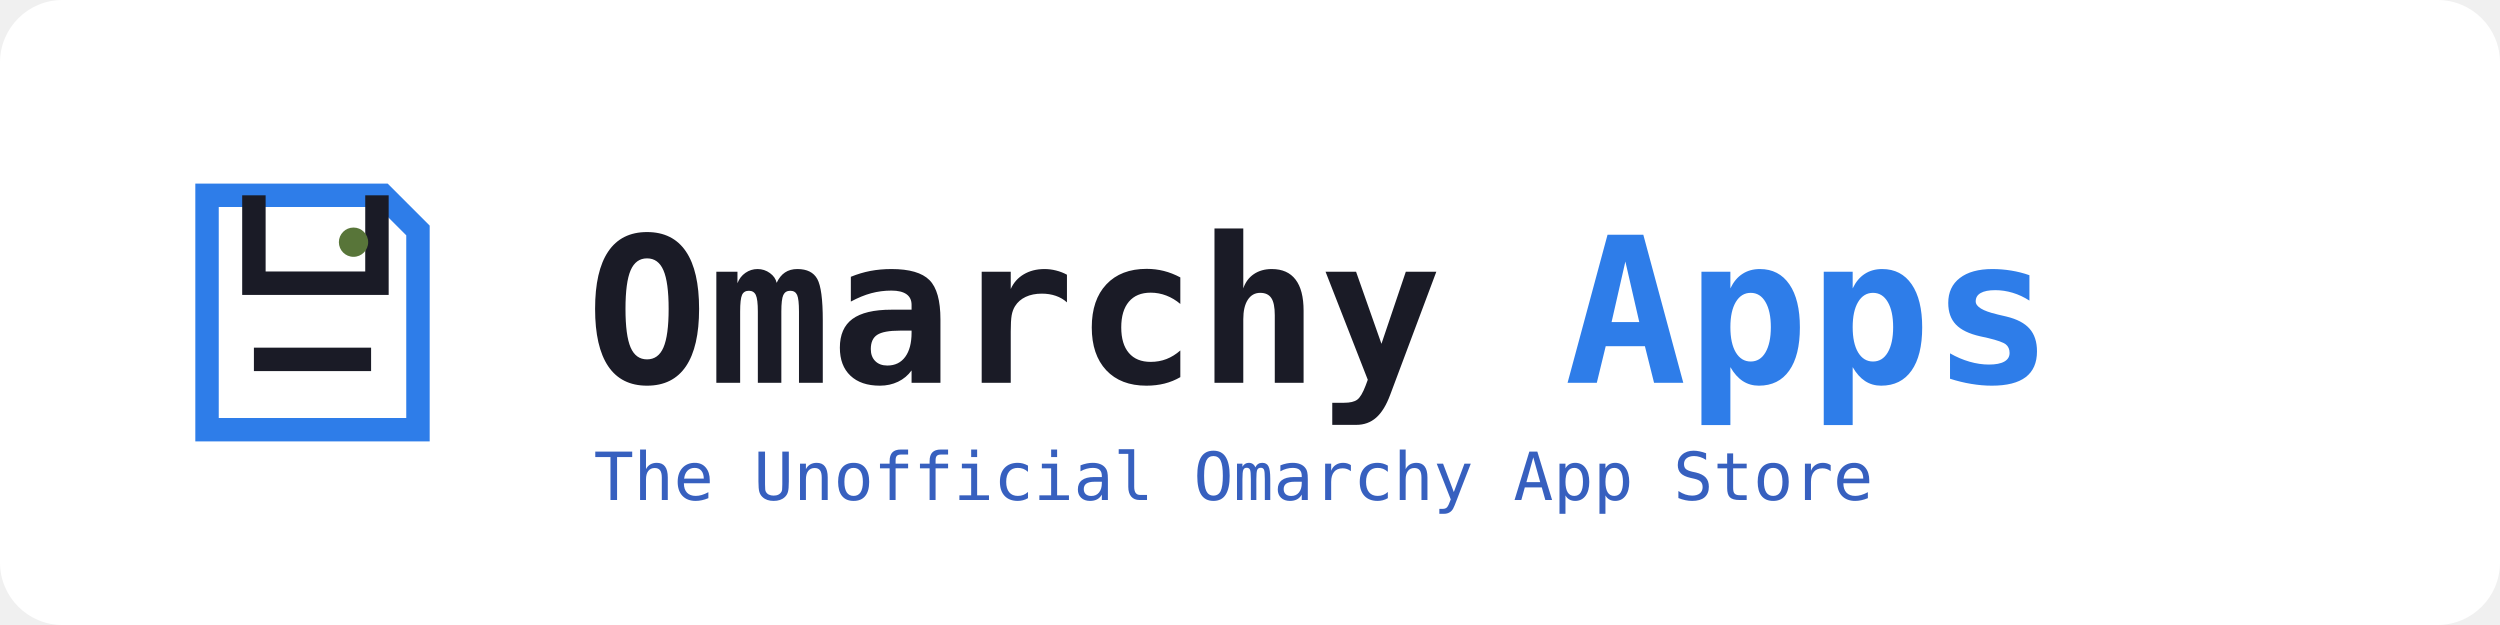
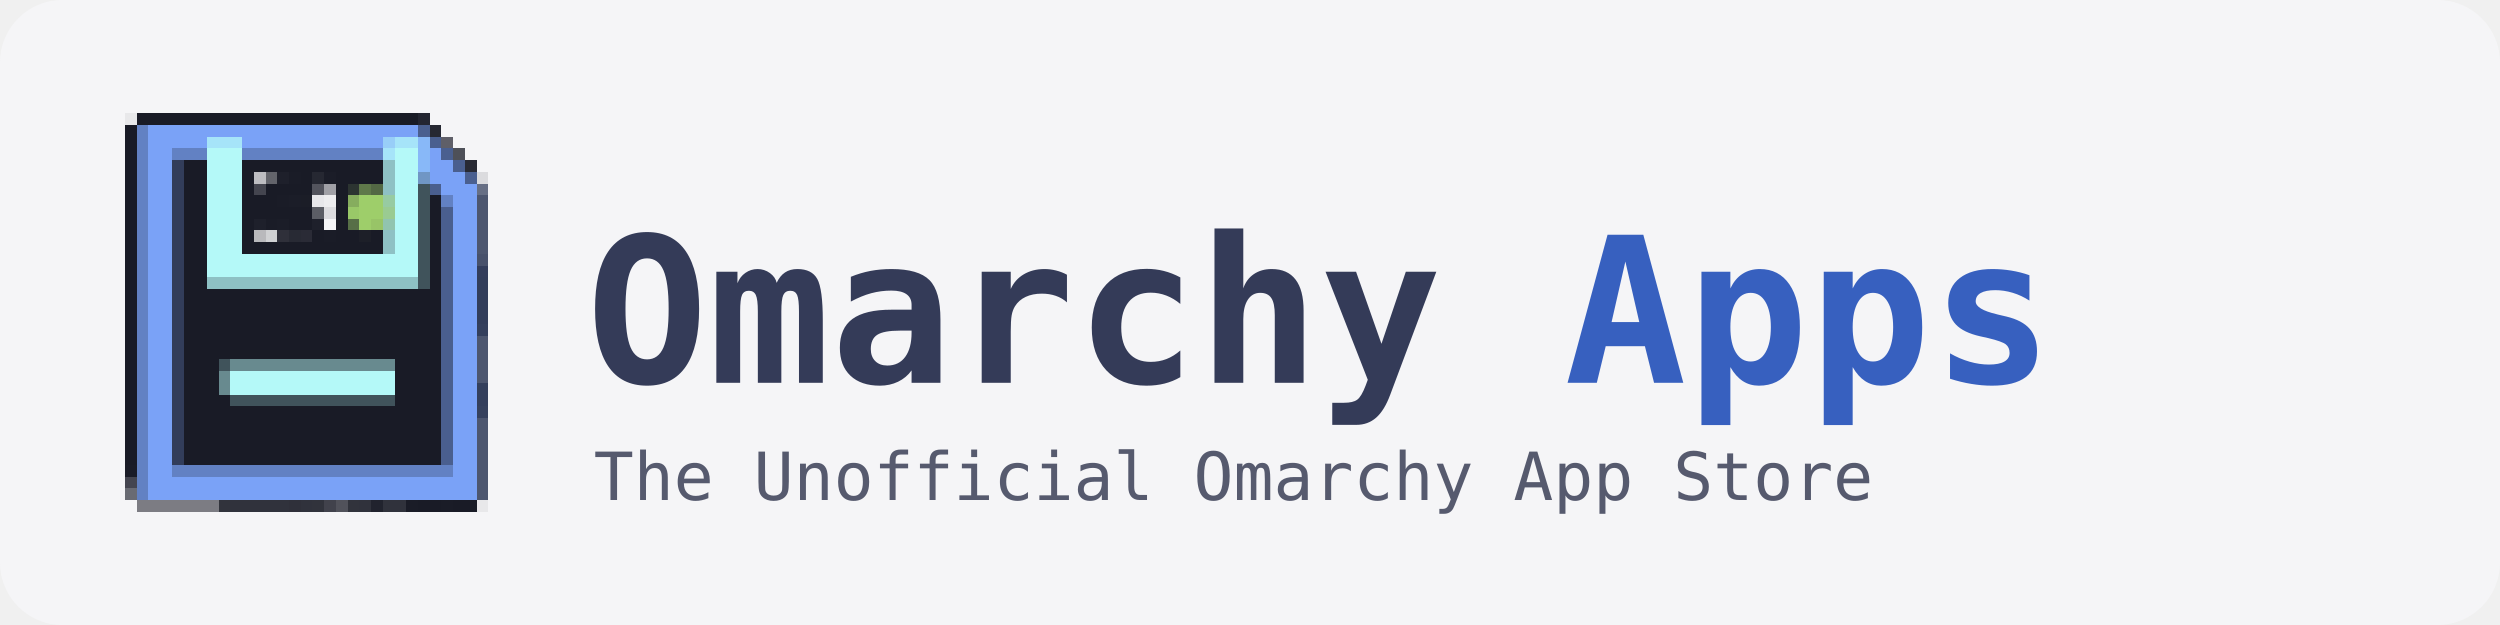
<svg xmlns="http://www.w3.org/2000/svg" viewBox="0 0 640 160" width="1280" height="320">
-   <rect width="640" height="160" rx="16" fill="#ffffff" />
-   <g transform="translate(32 32) scale(1.5)">
-     <path d="M14 12h30l6 6v34H14z" fill="none" stroke="#2e7de9" stroke-width="4" />
-     <path d="M22 12v15h21V12M22 40h20" fill="none" stroke="#1a1b26" stroke-width="4" />
-     <circle cx="39" cy="20" r="2.5" fill="#587539" />
+   <rect width="640" height="160" rx="16" fill="#f5f5f7" />
+   <g transform="translate(29 29) scale(3)" shape-rendering="crispEdges">
+     <rect x="1" y="0" width="1" height="1" fill="#121224" fill-opacity="0.055" />
+     <rect x="2" y="0" width="24" height="1" fill="#191b26" />
+     <rect x="26" y="0" width="1" height="1" fill="#191b26" fill-opacity="0.949" />
+     <rect x="1" y="1" width="1" height="1" fill="#191b26" />
+     <rect x="2" y="1" width="1" height="1" fill="#6281c3" />
+     <rect x="3" y="1" width="23" height="1" fill="#7aa2f7" />
+     <rect x="26" y="1" width="1" height="1" fill="#4a5f8f" />
+     <rect x="27" y="1" width="1" height="1" fill="#191b26" fill-opacity="0.937" />
+     <rect x="1" y="2" width="1" height="1" fill="#191b26" />
+     <rect x="2" y="2" width="1" height="1" fill="#6281c3" />
+     <rect x="3" y="2" width="5" height="1" fill="#7aa2f7" />
+     <rect x="8" y="2" width="3" height="1" fill="#a6e4f9" />
+     <rect x="11" y="2" width="12" height="1" fill="#7aa2f7" />
+     <rect x="23" y="2" width="1" height="1" fill="#98cef8" />
+     <rect x="24" y="2" width="2" height="1" fill="#a6e4f9" />
+     <rect x="26" y="2" width="1" height="1" fill="#88b8f8" />
+     <rect x="27" y="2" width="1" height="1" fill="#4a5f8f" />
+     <rect x="28" y="2" width="1" height="1" fill="#191a26" fill-opacity="0.682" />
+     <rect x="1" y="3" width="1" height="1" fill="#191b26" />
+     <rect x="2" y="3" width="1" height="1" fill="#6281c3" />
+     <rect x="3" y="3" width="2" height="1" fill="#7aa2f7" />
+     <rect x="5" y="3" width="3" height="1" fill="#6281c3" />
+     <rect x="8" y="3" width="3" height="1" fill="#b4f9f8" />
+     <rect x="11" y="3" width="12" height="1" fill="#6281c3" />
+     <rect x="23" y="3" width="1" height="1" fill="#a6e4f9" />
+     <rect x="24" y="3" width="2" height="1" fill="#b4f9f8" />
+     <rect x="26" y="3" width="1" height="1" fill="#88b8f8" />
+     <rect x="27" y="3" width="1" height="1" fill="#7aa2f7" />
+     <rect x="28" y="3" width="1" height="1" fill="#4a5f8f" />
+     <rect x="29" y="3" width="1" height="1" fill="#191c26" fill-opacity="0.761" />
+     <rect x="1" y="4" width="1" height="1" fill="#191b26" />
+     <rect x="2" y="4" width="1" height="1" fill="#6281c3" />
+     <rect x="3" y="4" width="2" height="1" fill="#7aa2f7" />
+     <rect x="5" y="4" width="1" height="1" fill="#323d5a" />
+     <rect x="6" y="4" width="2" height="1" fill="#191b26" />
+     <rect x="8" y="4" width="3" height="1" fill="#b4f9f8" />
+     <rect x="11" y="4" width="12" height="1" fill="#191b26" />
+     <rect x="23" y="4" width="1" height="1" fill="#8ec1c4" />
+     <rect x="24" y="4" width="2" height="1" fill="#b4f9f8" />
+     <rect x="26" y="4" width="1" height="1" fill="#88b8f8" />
+     <rect x="27" y="4" width="2" height="1" fill="#7aa2f7" />
+     <rect x="29" y="4" width="1" height="1" fill="#4a5f8f" />
+     <rect x="30" y="4" width="1" height="1" fill="#191b26" fill-opacity="0.929" />
+     <rect x="1" y="5" width="1" height="1" fill="#191b26" />
+     <rect x="2" y="5" width="1" height="1" fill="#6281c3" />
+     <rect x="3" y="5" width="2" height="1" fill="#7aa2f7" />
+     <rect x="5" y="5" width="1" height="1" fill="#323d5a" />
+     <rect x="6" y="5" width="2" height="1" fill="#191b26" />
+     <rect x="8" y="5" width="3" height="1" fill="#b4f9f8" />
+     <rect x="11" y="5" width="1" height="1" fill="#191b26" />
+     <rect x="12" y="5" width="1" height="1" fill="#181b27" fill-opacity="0.255" />
+     <rect x="13" y="5" width="1" height="1" fill="#1a1b26" fill-opacity="0.667" />
+     <rect x="14" y="5" width="1" height="1" fill="#191b26" fill-opacity="0.976" />
+     <rect x="15" y="5" width="1" height="1" fill="#191b26" fill-opacity="0.992" />
+     <rect x="16" y="5" width="1" height="1" fill="#191b26" fill-opacity="0.996" />
+     <rect x="17" y="5" width="1" height="1" fill="#191b26" fill-opacity="0.937" />
+     <rect x="18" y="5" width="1" height="1" fill="#191b26" fill-opacity="0.988" />
+     <rect x="19" y="5" width="4" height="1" fill="#191b26" />
+     <rect x="23" y="5" width="1" height="1" fill="#8ec1c4" />
+     <rect x="24" y="5" width="2" height="1" fill="#b4f9f8" />
+     <rect x="26" y="5" width="1" height="1" fill="#7096c4" />
+     <rect x="27" y="5" width="3" height="1" fill="#7aa2f7" />
+     <rect x="30" y="5" width="1" height="1" fill="#4a5f8f" />
+     <rect x="31" y="5" width="1" height="1" fill="#1a1a22" fill-opacity="0.118" />
+     <rect x="1" y="6" width="1" height="1" fill="#191b26" />
+     <rect x="2" y="6" width="1" height="1" fill="#6281c3" />
+     <rect x="3" y="6" width="2" height="1" fill="#7aa2f7" />
+     <rect x="5" y="6" width="1" height="1" fill="#323d5a" />
+     <rect x="6" y="6" width="2" height="1" fill="#191b26" />
+     <rect x="8" y="6" width="3" height="1" fill="#b4f9f8" />
+     <rect x="11" y="6" width="1" height="1" fill="#191b26" />
+     <rect x="12" y="6" width="1" height="1" fill="#191b27" fill-opacity="0.804" />
+     <rect x="13" y="6" width="1" height="1" fill="#191b26" />
+     <rect x="14" y="6" width="1" height="1" fill="#191b26" fill-opacity="0.996" />
+     <rect x="15" y="6" width="1" height="1" fill="#191b26" />
+     <rect x="16" y="6" width="1" height="1" fill="#191b26" fill-opacity="0.996" />
+     <rect x="17" y="6" width="1" height="1" fill="#191b26" fill-opacity="0.733" />
+     <rect x="18" y="6" width="1" height="1" fill="#1a1a27" fill-opacity="0.388" />
+     <rect x="19" y="6" width="1" height="1" fill="#191b26" />
+     <rect x="20" y="6" width="1" height="1" fill="#2c3431" />
+     <rect x="21" y="6" width="1" height="1" fill="#5f784a" />
+     <rect x="22" y="6" width="1" height="1" fill="#536844" />
+     <rect x="23" y="6" width="1" height="1" fill="#8ec1c4" />
+     <rect x="24" y="6" width="2" height="1" fill="#b4f9f8" />
+     <rect x="26" y="6" width="1" height="1" fill="#40535b" />
+     <rect x="27" y="6" width="1" height="1" fill="#4a5f8f" />
+     <rect x="28" y="6" width="3" height="1" fill="#7aa2f7" />
+     <rect x="31" y="6" width="1" height="1" fill="#323d5a" fill-opacity="0.725" />
+     <rect x="1" y="7" width="1" height="1" fill="#191b26" />
+     <rect x="2" y="7" width="1" height="1" fill="#6281c3" />
+     <rect x="3" y="7" width="2" height="1" fill="#7aa2f7" />
+     <rect x="5" y="7" width="1" height="1" fill="#323d5a" />
+     <rect x="6" y="7" width="2" height="1" fill="#191b26" />
+     <rect x="8" y="7" width="3" height="1" fill="#b4f9f8" />
+     <rect x="11" y="7" width="2" height="1" fill="#191b26" />
+     <rect x="13" y="7" width="1" height="1" fill="#191b26" fill-opacity="0.996" />
+     <rect x="14" y="7" width="1" height="1" fill="#191b26" fill-opacity="0.992" />
+     <rect x="15" y="7" width="1" height="1" fill="#191b26" fill-opacity="0.988" />
+     <rect x="16" y="7" width="1" height="1" fill="#191b25" fill-opacity="0.988" />
+     <rect x="17" y="7" width="1" height="1" fill="#1e1e2d" fill-opacity="0.067" />
+     <rect x="18" y="7" width="1" height="1" fill="#1a1a33" fill-opacity="0.039" />
+     <rect x="19" y="7" width="1" height="1" fill="#191b26" />
+     <rect x="20" y="7" width="1" height="1" fill="#86ad5e" />
+     <rect x="21" y="7" width="2" height="1" fill="#9ece6a" />
+     <rect x="23" y="7" width="1" height="1" fill="#97cba2" />
+     <rect x="24" y="7" width="2" height="1" fill="#b4f9f8" />
+     <rect x="26" y="7" width="1" height="1" fill="#40535b" />
+     <rect x="27" y="7" width="1" height="1" fill="#191b26" />
+     <rect x="28" y="7" width="1" height="1" fill="#6281c3" />
+     <rect x="29" y="7" width="2" height="1" fill="#7aa2f7" />
+     <rect x="31" y="7" width="1" height="1" fill="#323d5a" fill-opacity="0.863" />
+     <rect x="1" y="8" width="1" height="1" fill="#191b26" />
+     <rect x="2" y="8" width="1" height="1" fill="#6281c3" />
+     <rect x="3" y="8" width="2" height="1" fill="#7aa2f7" />
+     <rect x="5" y="8" width="1" height="1" fill="#323d5a" />
+     <rect x="6" y="8" width="2" height="1" fill="#191b26" />
+     <rect x="8" y="8" width="3" height="1" fill="#b4f9f8" />
+     <rect x="11" y="8" width="6" height="1" fill="#191b26" />
+     <rect x="17" y="8" width="1" height="1" fill="#181b25" fill-opacity="0.694" />
+     <rect x="18" y="8" width="1" height="1" fill="#1b1b24" fill-opacity="0.110" />
+     <rect x="19" y="8" width="1" height="1" fill="#191b26" />
+     <rect x="20" y="8" width="1" height="1" fill="#99c868" />
+     <rect x="21" y="8" width="2" height="1" fill="#9ece6a" />
+     <rect x="23" y="8" width="1" height="1" fill="#9acb92" />
+     <rect x="24" y="8" width="2" height="1" fill="#b4f9f8" />
+     <rect x="26" y="8" width="1" height="1" fill="#40535b" />
+     <rect x="27" y="8" width="1" height="1" fill="#191b26" />
+     <rect x="28" y="8" width="1" height="1" fill="#4a5f8f" />
+     <rect x="29" y="8" width="2" height="1" fill="#7aa2f7" />
+     <rect x="31" y="8" width="1" height="1" fill="#323d5a" fill-opacity="0.863" />
+     <rect x="1" y="9" width="1" height="1" fill="#191b26" />
+     <rect x="2" y="9" width="1" height="1" fill="#6281c3" />
+     <rect x="3" y="9" width="2" height="1" fill="#7aa2f7" />
+     <rect x="5" y="9" width="1" height="1" fill="#323d5a" />
+     <rect x="6" y="9" width="2" height="1" fill="#191b26" />
+     <rect x="8" y="9" width="3" height="1" fill="#b4f9f8" />
+     <rect x="11" y="9" width="1" height="1" fill="#191b26" />
+     <rect x="12" y="9" width="1" height="1" fill="#191b26" fill-opacity="0.976" />
+     <rect x="13" y="9" width="1" height="1" fill="#191b26" fill-opacity="0.992" />
+     <rect x="14" y="9" width="1" height="1" fill="#191b26" fill-opacity="0.988" />
+     <rect x="15" y="9" width="2" height="1" fill="#191b26" fill-opacity="0.996" />
+     <rect x="17" y="9" width="1" height="1" fill="#191b26" fill-opacity="0.976" />
+     <rect x="19" y="9" width="1" height="1" fill="#191b26" />
+     <rect x="20" y="9" width="1" height="1" fill="#576f47" />
+     <rect x="21" y="9" width="1" height="1" fill="#9ece6a" />
+     <rect x="22" y="9" width="1" height="1" fill="#98c467" />
+     <rect x="23" y="9" width="1" height="1" fill="#91c4af" />
+     <rect x="24" y="9" width="2" height="1" fill="#b4f9f8" />
+     <rect x="26" y="9" width="1" height="1" fill="#40535b" />
+     <rect x="27" y="9" width="1" height="1" fill="#191b26" />
+     <rect x="28" y="9" width="1" height="1" fill="#4a5f8f" />
+     <rect x="29" y="9" width="2" height="1" fill="#7aa2f7" />
+     <rect x="31" y="9" width="1" height="1" fill="#323d5a" fill-opacity="0.863" />
+     <rect x="1" y="10" width="1" height="1" fill="#191b26" />
+     <rect x="2" y="10" width="1" height="1" fill="#6281c3" />
+     <rect x="3" y="10" width="2" height="1" fill="#7aa2f7" />
+     <rect x="5" y="10" width="1" height="1" fill="#323d5a" />
+     <rect x="6" y="10" width="2" height="1" fill="#191b26" />
+     <rect x="8" y="10" width="3" height="1" fill="#b4f9f8" />
+     <rect x="11" y="10" width="1" height="1" fill="#191b26" />
+     <rect x="12" y="10" width="1" height="1" fill="#1a1a24" fill-opacity="0.275" />
+     <rect x="13" y="10" width="1" height="1" fill="#181e24" fill-opacity="0.169" />
+     <rect x="14" y="10" width="1" height="1" fill="#1a1b26" fill-opacity="0.902" />
+     <rect x="15" y="10" width="1" height="1" fill="#191b26" fill-opacity="0.929" />
+     <rect x="16" y="10" width="1" height="1" fill="#191b26" fill-opacity="0.918" />
+     <rect x="17" y="10" width="1" height="1" fill="#191b26" />
+     <rect x="18" y="10" width="1" height="1" fill="#191b26" fill-opacity="0.992" />
+     <rect x="19" y="10" width="2" height="1" fill="#191b26" />
+     <rect x="21" y="10" width="1" height="1" fill="#1d1f28" />
+     <rect x="22" y="10" width="1" height="1" fill="#191b26" />
+     <rect x="23" y="10" width="1" height="1" fill="#8ec1c4" />
+     <rect x="24" y="10" width="2" height="1" fill="#b4f9f8" />
+     <rect x="26" y="10" width="1" height="1" fill="#40535b" />
+     <rect x="27" y="10" width="1" height="1" fill="#191b26" />
+     <rect x="28" y="10" width="1" height="1" fill="#4a5f8f" />
+     <rect x="29" y="10" width="2" height="1" fill="#7aa2f7" />
+     <rect x="31" y="10" width="1" height="1" fill="#323d5a" fill-opacity="0.863" />
+     <rect x="1" y="11" width="1" height="1" fill="#191b26" />
+     <rect x="2" y="11" width="1" height="1" fill="#6281c3" />
+     <rect x="3" y="11" width="2" height="1" fill="#7aa2f7" />
+     <rect x="5" y="11" width="1" height="1" fill="#323d5a" />
+     <rect x="6" y="11" width="2" height="1" fill="#191b26" />
+     <rect x="8" y="11" width="3" height="1" fill="#b4f9f8" />
+     <rect x="11" y="11" width="12" height="1" fill="#191b26" />
+     <rect x="23" y="11" width="1" height="1" fill="#8ec1c4" />
+     <rect x="24" y="11" width="2" height="1" fill="#b4f9f8" />
+     <rect x="26" y="11" width="1" height="1" fill="#40535b" />
+     <rect x="27" y="11" width="1" height="1" fill="#191b26" />
+     <rect x="28" y="11" width="1" height="1" fill="#4a5f8f" />
+     <rect x="29" y="11" width="2" height="1" fill="#7aa2f7" />
+     <rect x="31" y="11" width="1" height="1" fill="#323d5a" fill-opacity="0.863" />
+     <rect x="1" y="12" width="1" height="1" fill="#191b26" />
+     <rect x="2" y="12" width="1" height="1" fill="#6281c3" />
+     <rect x="3" y="12" width="2" height="1" fill="#7aa2f7" />
+     <rect x="5" y="12" width="1" height="1" fill="#323d5a" />
+     <rect x="6" y="12" width="2" height="1" fill="#191b26" />
+     <rect x="8" y="12" width="18" height="1" fill="#b4f9f8" />
+     <rect x="26" y="12" width="1" height="1" fill="#40535b" />
+     <rect x="27" y="12" width="1" height="1" fill="#191b26" />
+     <rect x="28" y="12" width="1" height="1" fill="#4a5f8f" />
+     <rect x="29" y="12" width="2" height="1" fill="#7aa2f7" />
+     <rect x="31" y="12" width="1" height="1" fill="#333d5a" fill-opacity="0.890" />
+     <rect x="1" y="13" width="1" height="1" fill="#191b26" />
+     <rect x="2" y="13" width="1" height="1" fill="#6281c3" />
+     <rect x="3" y="13" width="2" height="1" fill="#7aa2f7" />
+     <rect x="5" y="13" width="1" height="1" fill="#323d5a" />
+     <rect x="6" y="13" width="2" height="1" fill="#191b26" />
+     <rect x="8" y="13" width="18" height="1" fill="#b4f9f8" />
+     <rect x="26" y="13" width="1" height="1" fill="#40535b" />
+     <rect x="27" y="13" width="1" height="1" fill="#191b26" />
+     <rect x="28" y="13" width="1" height="1" fill="#4a5f8f" />
+     <rect x="29" y="13" width="2" height="1" fill="#7aa2f7" />
+     <rect x="31" y="13" width="1" height="1" fill="#323c5a" fill-opacity="0.992" />
+     <rect x="1" y="14" width="1" height="1" fill="#191b26" />
+     <rect x="2" y="14" width="1" height="1" fill="#6281c3" />
+     <rect x="3" y="14" width="2" height="1" fill="#7aa2f7" />
+     <rect x="5" y="14" width="1" height="1" fill="#323d5a" />
+     <rect x="6" y="14" width="2" height="1" fill="#191b26" />
+     <rect x="8" y="14" width="18" height="1" fill="#8ec1c4" />
+     <rect x="26" y="14" width="1" height="1" fill="#40535b" />
+     <rect x="27" y="14" width="1" height="1" fill="#191b26" />
+     <rect x="28" y="14" width="1" height="1" fill="#4a5f8f" />
+     <rect x="29" y="14" width="2" height="1" fill="#7aa2f7" />
+     <rect x="31" y="14" width="1" height="1" fill="#323d5a" />
+     <rect x="1" y="15" width="1" height="1" fill="#191b26" />
+     <rect x="2" y="15" width="1" height="1" fill="#6281c3" />
+     <rect x="3" y="15" width="2" height="1" fill="#7aa2f7" />
+     <rect x="5" y="15" width="1" height="1" fill="#323d5a" />
+     <rect x="6" y="15" width="22" height="1" fill="#191b26" />
+     <rect x="28" y="15" width="1" height="1" fill="#4a5f8f" />
+     <rect x="29" y="15" width="2" height="1" fill="#7aa2f7" />
+     <rect x="31" y="15" width="1" height="1" fill="#323d5a" />
+     <rect x="1" y="16" width="1" height="1" fill="#191b26" />
+     <rect x="2" y="16" width="1" height="1" fill="#6281c3" />
+     <rect x="3" y="16" width="2" height="1" fill="#7aa2f7" />
+     <rect x="5" y="16" width="1" height="1" fill="#323d5a" />
+     <rect x="6" y="16" width="22" height="1" fill="#191b26" />
+     <rect x="28" y="16" width="1" height="1" fill="#4a5f8f" />
+     <rect x="29" y="16" width="2" height="1" fill="#7aa2f7" />
+     <rect x="31" y="16" width="1" height="1" fill="#323d5a" />
+     <rect x="1" y="17" width="1" height="1" fill="#191b26" />
+     <rect x="2" y="17" width="1" height="1" fill="#6281c3" />
+     <rect x="3" y="17" width="2" height="1" fill="#7aa2f7" />
+     <rect x="5" y="17" width="1" height="1" fill="#323d5a" />
+     <rect x="6" y="17" width="22" height="1" fill="#191b26" />
+     <rect x="28" y="17" width="1" height="1" fill="#4a5f8f" />
+     <rect x="29" y="17" width="2" height="1" fill="#7aa2f7" />
+     <rect x="31" y="17" width="1" height="1" fill="#323d5a" />
+     <rect x="1" y="18" width="1" height="1" fill="#191b26" />
+     <rect x="2" y="18" width="1" height="1" fill="#6281c3" />
+     <rect x="3" y="18" width="2" height="1" fill="#7aa2f7" />
+     <rect x="5" y="18" width="1" height="1" fill="#323d5a" />
+     <rect x="6" y="18" width="22" height="1" fill="#191b26" />
+     <rect x="28" y="18" width="1" height="1" fill="#4a5f8f" />
+     <rect x="29" y="18" width="2" height="1" fill="#7aa2f7" />
+     <rect x="31" y="18" width="1" height="1" fill="#323d5a" fill-opacity="0.988" />
+     <rect x="1" y="19" width="1" height="1" fill="#191b26" />
+     <rect x="2" y="19" width="1" height="1" fill="#6281c3" />
+     <rect x="3" y="19" width="2" height="1" fill="#7aa2f7" />
+     <rect x="5" y="19" width="1" height="1" fill="#323d5a" />
+     <rect x="6" y="19" width="22" height="1" fill="#191b26" />
+     <rect x="28" y="19" width="1" height="1" fill="#4a5f8f" />
+     <rect x="29" y="19" width="2" height="1" fill="#7aa2f7" />
+     <rect x="31" y="19" width="1" height="1" fill="#323d5a" fill-opacity="0.863" />
+     <rect x="1" y="20" width="1" height="1" fill="#191b26" />
+     <rect x="2" y="20" width="1" height="1" fill="#6281c3" />
+     <rect x="3" y="20" width="2" height="1" fill="#7aa2f7" />
+     <rect x="5" y="20" width="1" height="1" fill="#323d5a" />
+     <rect x="6" y="20" width="22" height="1" fill="#191b26" />
+     <rect x="28" y="20" width="1" height="1" fill="#4a5f8f" />
+     <rect x="29" y="20" width="2" height="1" fill="#7aa2f7" />
+     <rect x="31" y="20" width="1" height="1" fill="#323d5a" fill-opacity="0.863" />
+     <rect x="1" y="21" width="1" height="1" fill="#191b26" />
+     <rect x="2" y="21" width="1" height="1" fill="#6281c3" />
+     <rect x="3" y="21" width="2" height="1" fill="#7aa2f7" />
+     <rect x="5" y="21" width="1" height="1" fill="#323d5a" />
+     <rect x="6" y="21" width="3" height="1" fill="#191b26" />
+     <rect x="9" y="21" width="1" height="1" fill="#40535b" />
+     <rect x="10" y="21" width="14" height="1" fill="#688a8f" />
+     <rect x="24" y="21" width="4" height="1" fill="#191b26" />
+     <rect x="28" y="21" width="1" height="1" fill="#4a5f8f" />
+     <rect x="29" y="21" width="2" height="1" fill="#7aa2f7" />
+     <rect x="31" y="21" width="1" height="1" fill="#323d5a" fill-opacity="0.863" />
+     <rect x="1" y="22" width="1" height="1" fill="#191b26" />
+     <rect x="2" y="22" width="1" height="1" fill="#6281c3" />
+     <rect x="3" y="22" width="2" height="1" fill="#7aa2f7" />
+     <rect x="5" y="22" width="1" height="1" fill="#323d5a" />
+     <rect x="6" y="22" width="3" height="1" fill="#191b26" />
+     <rect x="9" y="22" width="1" height="1" fill="#688a8f" />
+     <rect x="10" y="22" width="14" height="1" fill="#b4f9f8" />
+     <rect x="24" y="22" width="4" height="1" fill="#191b26" />
+     <rect x="28" y="22" width="1" height="1" fill="#4a5f8f" />
+     <rect x="29" y="22" width="2" height="1" fill="#7aa2f7" />
+     <rect x="31" y="22" width="1" height="1" fill="#323d5a" fill-opacity="0.863" />
+     <rect x="1" y="23" width="1" height="1" fill="#191b26" />
+     <rect x="2" y="23" width="1" height="1" fill="#6281c3" />
+     <rect x="3" y="23" width="2" height="1" fill="#7aa2f7" />
+     <rect x="5" y="23" width="1" height="1" fill="#323d5a" />
+     <rect x="6" y="23" width="3" height="1" fill="#191b26" />
+     <rect x="9" y="23" width="1" height="1" fill="#688a8f" />
+     <rect x="10" y="23" width="14" height="1" fill="#b4f9f8" />
+     <rect x="24" y="23" width="4" height="1" fill="#191b26" />
+     <rect x="28" y="23" width="1" height="1" fill="#4a5f8f" />
+     <rect x="29" y="23" width="2" height="1" fill="#7aa2f7" />
+     <rect x="31" y="23" width="1" height="1" fill="#323d5a" fill-opacity="0.988" />
+     <rect x="1" y="24" width="1" height="1" fill="#191b26" />
+     <rect x="2" y="24" width="1" height="1" fill="#6281c3" />
+     <rect x="3" y="24" width="2" height="1" fill="#7aa2f7" />
+     <rect x="5" y="24" width="1" height="1" fill="#323d5a" />
+     <rect x="6" y="24" width="4" height="1" fill="#191b26" />
+     <rect x="10" y="24" width="14" height="1" fill="#40535b" />
+     <rect x="24" y="24" width="4" height="1" fill="#191b26" />
+     <rect x="28" y="24" width="1" height="1" fill="#4a5f8f" />
+     <rect x="29" y="24" width="2" height="1" fill="#7aa2f7" />
+     <rect x="31" y="24" width="1" height="1" fill="#323d5a" fill-opacity="0.988" />
+     <rect x="1" y="25" width="1" height="1" fill="#191b26" />
+     <rect x="2" y="25" width="1" height="1" fill="#6281c3" />
+     <rect x="3" y="25" width="2" height="1" fill="#7aa2f7" />
+     <rect x="5" y="25" width="1" height="1" fill="#323d5a" />
+     <rect x="6" y="25" width="22" height="1" fill="#191b26" />
+     <rect x="28" y="25" width="1" height="1" fill="#4a5f8f" />
+     <rect x="29" y="25" width="2" height="1" fill="#7aa2f7" />
+     <rect x="31" y="25" width="1" height="1" fill="#323d5a" fill-opacity="0.980" />
+     <rect x="1" y="26" width="1" height="1" fill="#191b26" />
+     <rect x="2" y="26" width="1" height="1" fill="#6281c3" />
+     <rect x="3" y="26" width="2" height="1" fill="#7aa2f7" />
+     <rect x="5" y="26" width="1" height="1" fill="#323d5a" />
+     <rect x="6" y="26" width="22" height="1" fill="#191b26" />
+     <rect x="28" y="26" width="1" height="1" fill="#4a5f8f" />
+     <rect x="29" y="26" width="2" height="1" fill="#7aa2f7" />
+     <rect x="31" y="26" width="1" height="1" fill="#323d5a" fill-opacity="0.863" />
+     <rect x="1" y="27" width="1" height="1" fill="#191b26" />
+     <rect x="2" y="27" width="1" height="1" fill="#6281c3" />
+     <rect x="3" y="27" width="2" height="1" fill="#7aa2f7" />
+     <rect x="5" y="27" width="1" height="1" fill="#323d5a" />
+     <rect x="6" y="27" width="22" height="1" fill="#191b26" />
+     <rect x="28" y="27" width="1" height="1" fill="#4a5f8f" />
+     <rect x="29" y="27" width="2" height="1" fill="#7aa2f7" />
+     <rect x="31" y="27" width="1" height="1" fill="#323d5a" fill-opacity="0.863" />
+     <rect x="1" y="28" width="1" height="1" fill="#191b26" />
+     <rect x="2" y="28" width="1" height="1" fill="#6281c3" />
+     <rect x="3" y="28" width="2" height="1" fill="#7aa2f7" />
+     <rect x="5" y="28" width="1" height="1" fill="#323d5a" />
+     <rect x="6" y="28" width="22" height="1" fill="#191b26" />
+     <rect x="28" y="28" width="1" height="1" fill="#4a5f8f" />
+     <rect x="29" y="28" width="2" height="1" fill="#7aa2f7" />
+     <rect x="31" y="28" width="1" height="1" fill="#323d5a" fill-opacity="0.863" />
+     <rect x="1" y="29" width="1" height="1" fill="#191b26" />
+     <rect x="2" y="29" width="1" height="1" fill="#6281c3" />
+     <rect x="3" y="29" width="2" height="1" fill="#7aa2f7" />
+     <rect x="5" y="29" width="1" height="1" fill="#323d5a" />
+     <rect x="6" y="29" width="22" height="1" fill="#191b26" />
+     <rect x="28" y="29" width="1" height="1" fill="#4a5f8f" />
+     <rect x="29" y="29" width="2" height="1" fill="#7aa2f7" />
+     <rect x="31" y="29" width="1" height="1" fill="#323d5a" fill-opacity="0.863" />
+     <rect x="1" y="30" width="1" height="1" fill="#191b26" fill-opacity="0.992" />
+     <rect x="2" y="30" width="1" height="1" fill="#6281c3" />
+     <rect x="3" y="30" width="2" height="1" fill="#7aa2f7" />
+     <rect x="5" y="30" width="24" height="1" fill="#6281c3" />
+     <rect x="29" y="30" width="2" height="1" fill="#7aa2f7" />
+     <rect x="31" y="30" width="1" height="1" fill="#323d5a" fill-opacity="0.863" />
+     <rect x="1" y="31" width="1" height="1" fill="#191b27" fill-opacity="0.804" />
+     <rect x="2" y="31" width="1" height="1" fill="#6281c3" />
+     <rect x="3" y="31" width="28" height="1" fill="#7aa2f7" />
+     <rect x="31" y="31" width="1" height="1" fill="#323d5a" fill-opacity="0.863" />
+     <rect x="1" y="32" width="1" height="1" fill="#191b26" fill-opacity="0.631" />
+     <rect x="2" y="32" width="1" height="1" fill="#6281c3" />
+     <rect x="3" y="32" width="28" height="1" fill="#7aa2f7" />
+     <rect x="31" y="32" width="1" height="1" fill="#323d5a" fill-opacity="0.863" />
+     <rect x="2" y="33" width="7" height="1" fill="#1a1b26" fill-opacity="0.549" />
+     <rect x="9" y="33" width="1" height="1" fill="#191b26" fill-opacity="0.890" />
+     <rect x="10" y="33" width="5" height="1" fill="#191b26" fill-opacity="0.894" />
+     <rect x="15" y="33" width="1" height="1" fill="#1a1b26" fill-opacity="0.902" />
+     <rect x="16" y="33" width="1" height="1" fill="#191b26" fill-opacity="0.894" />
+     <rect x="17" y="33" width="1" height="1" fill="#191b26" fill-opacity="0.890" />
+     <rect x="18" y="33" width="1" height="1" fill="#1a1b26" fill-opacity="0.820" />
+     <rect x="19" y="33" width="1" height="1" fill="#1a1b26" fill-opacity="0.745" />
+     <rect x="20" y="33" width="1" height="1" fill="#191b26" fill-opacity="0.890" />
+     <rect x="21" y="33" width="1" height="1" fill="#191b26" fill-opacity="0.894" />
+     <rect x="22" y="33" width="1" height="1" fill="#191b27" fill-opacity="0.961" />
+     <rect x="23" y="33" width="2" height="1" fill="#191b26" fill-opacity="0.894" />
+     <rect x="25" y="33" width="1" height="1" fill="#191b26" fill-opacity="0.992" />
+     <rect x="26" y="33" width="2" height="1" fill="#191b26" />
+     <rect x="28" y="33" width="1" height="1" fill="#191b26" fill-opacity="0.992" />
+     <rect x="29" y="33" width="1" height="1" fill="#191b26" fill-opacity="0.996" />
+     <rect x="30" y="33" width="1" height="1" fill="#191b26" />
+     <rect x="31" y="33" width="1" height="1" fill="#202020" fill-opacity="0.063" />
  </g>
-   <text x="150" y="98" font-family="JetBrains Mono, ui-monospace, monospace" font-size="52" font-weight="700" fill="#1a1b26">Omarchy <tspan fill="#2e7de9">Apps</tspan>
+   <text x="150" y="98" font-family="JetBrains Mono, ui-monospace, monospace" font-size="52" font-weight="700" fill="#343b58">Omarchy <tspan fill="#3760bf">Apps</tspan>
  </text>
-   <text x="152" y="128" font-family="JetBrains Mono, ui-monospace, monospace" font-size="17" fill="#3760bf">The Unofficial Omarchy App Store</text>
+   <text x="152" y="128" font-family="JetBrains Mono, ui-monospace, monospace" font-size="17" fill="#565a6e">The Unofficial Omarchy App Store</text>
</svg>
